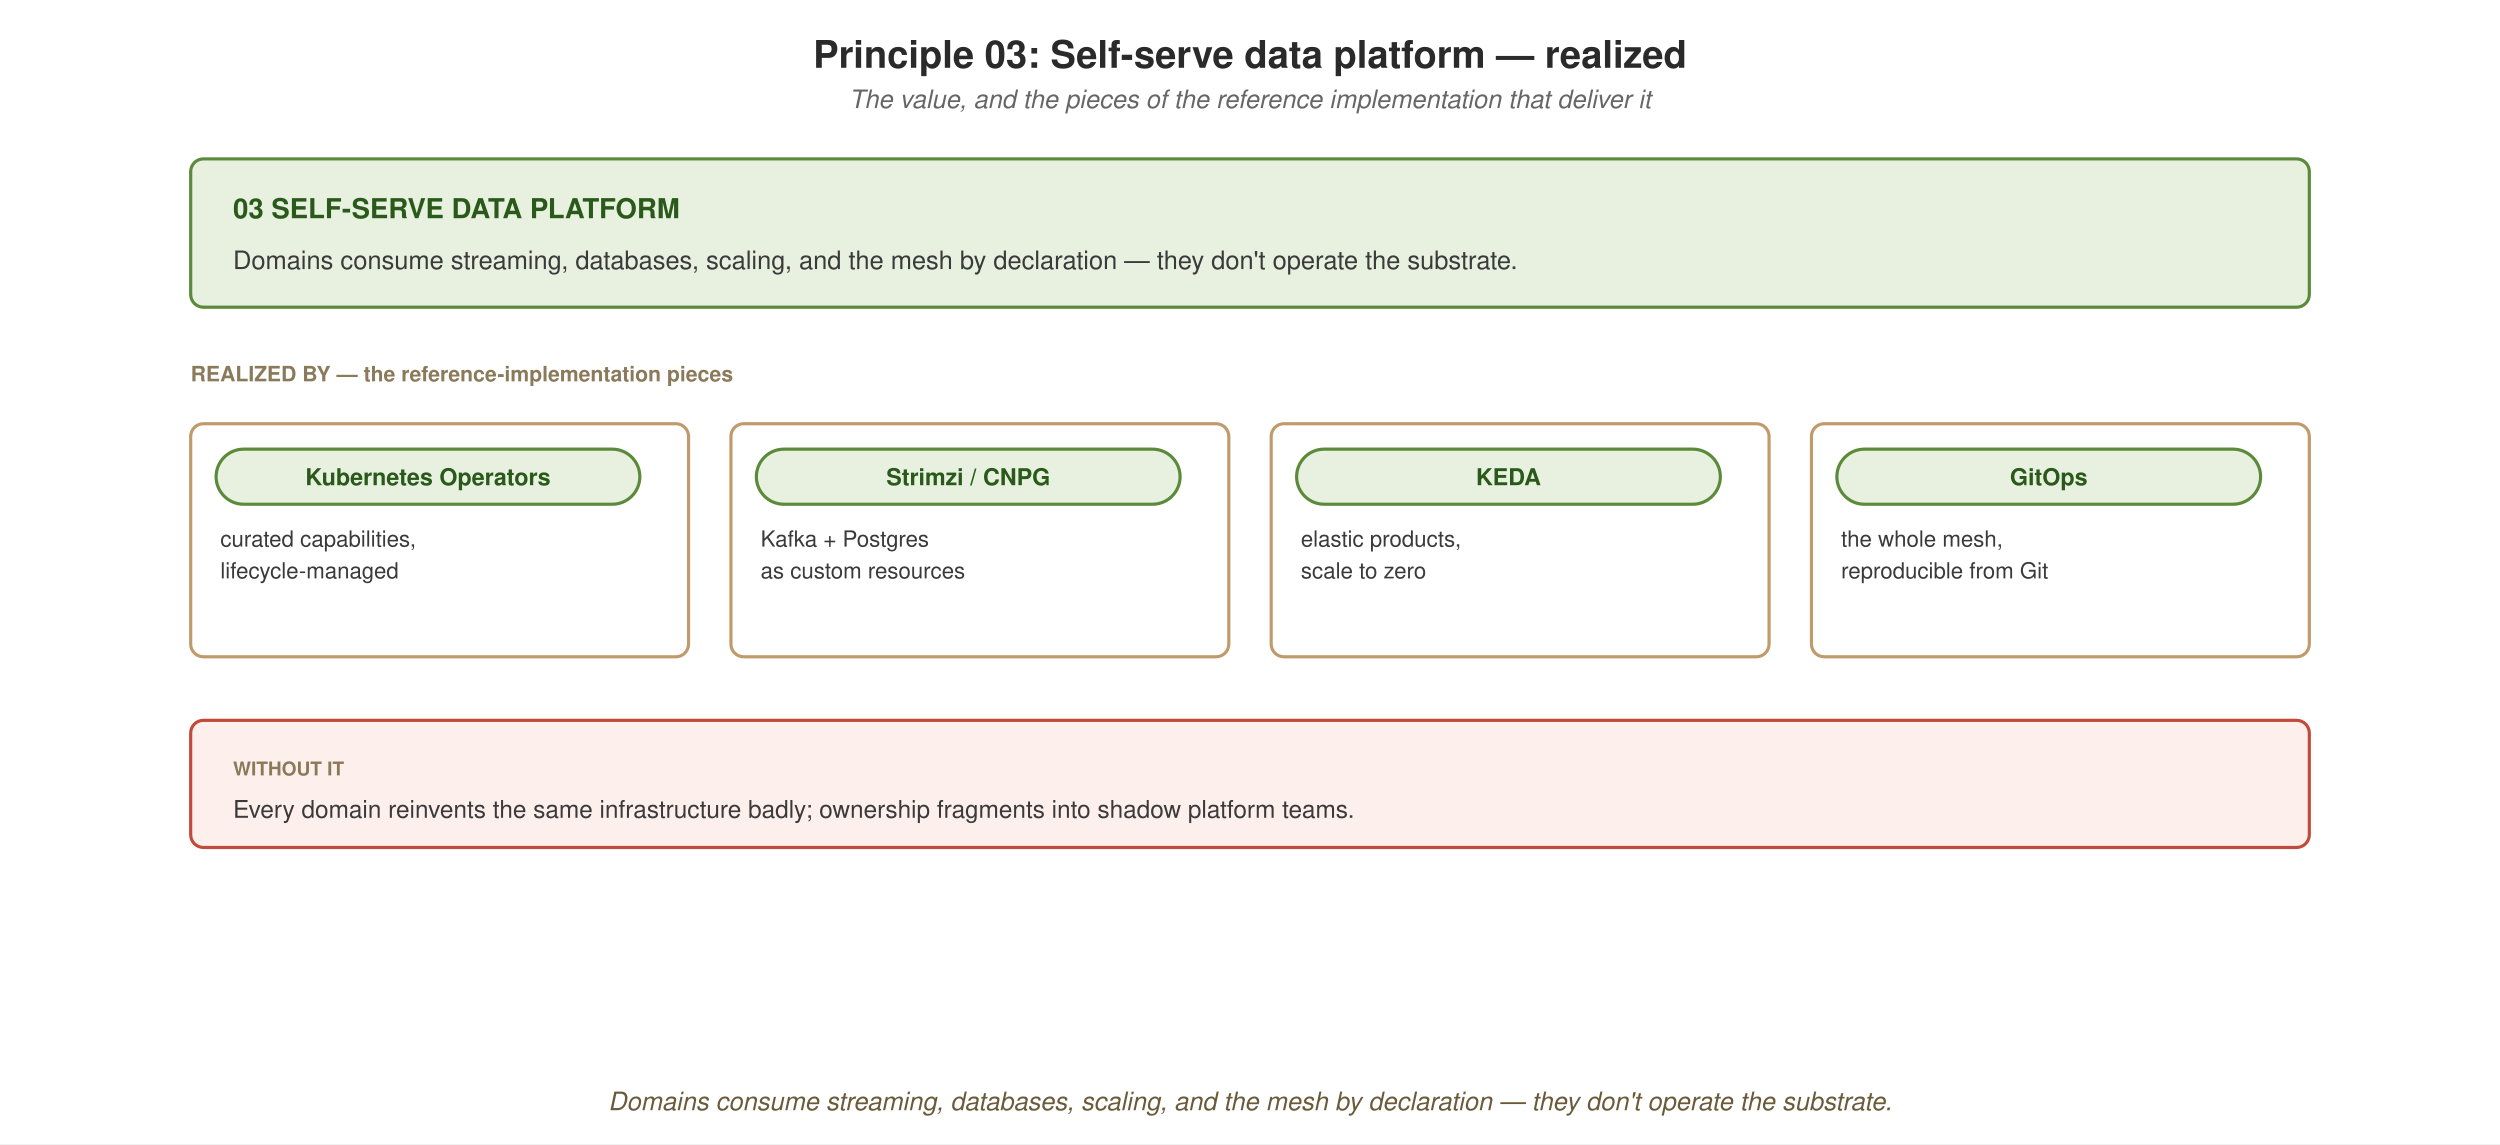
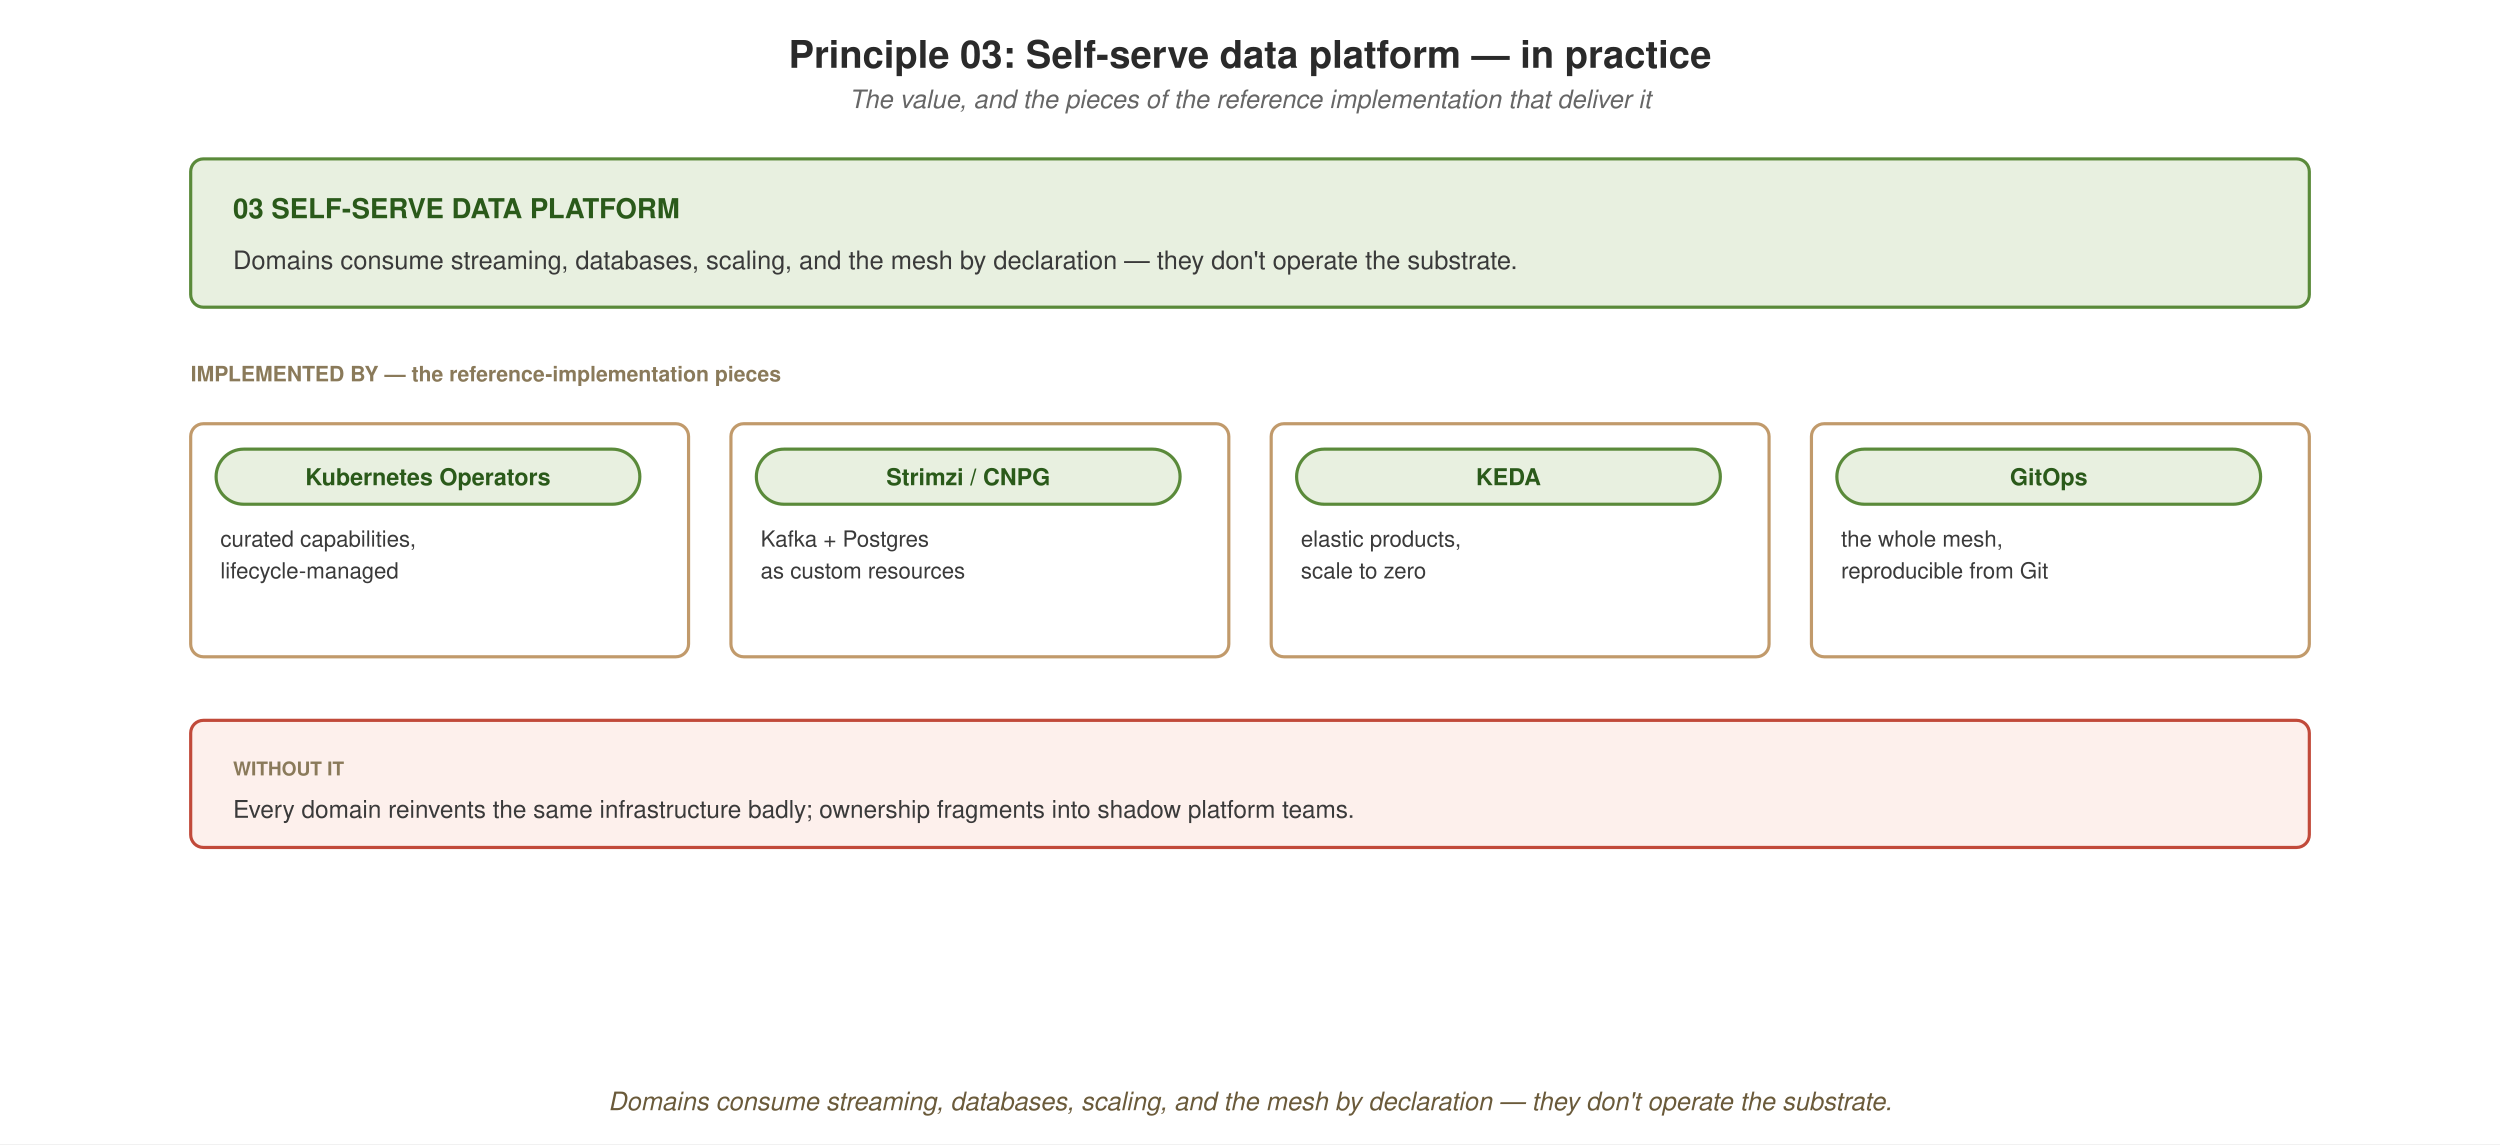
<svg xmlns="http://www.w3.org/2000/svg" viewBox="0 0 1180 540" font-family="Helvetica, -apple-system, 'Segoe UI', Roboto, sans-serif">
  <rect x="0" y="0" width="1180" height="540" fill="#ffffff" />
  <defs>
    <marker id="arr" viewBox="0 0 10 10" refX="9" refY="5" markerWidth="7" markerHeight="7" orient="auto-start-reverse">
      <path d="M0,0 L10,5 L0,10 z" fill="#5a5a5a" />
    </marker>
    <marker id="arrR" viewBox="0 0 10 10" refX="9" refY="5" markerWidth="7" markerHeight="7" orient="auto-start-reverse">
      <path d="M0,0 L10,5 L0,10 z" fill="#c14a3a" />
    </marker>
    <marker id="arrB" viewBox="0 0 10 10" refX="9" refY="5" markerWidth="7" markerHeight="7" orient="auto-start-reverse">
      <path d="M0,0 L10,5 L0,10 z" fill="#2c5aa0" />
    </marker>
    <marker id="arrG" viewBox="0 0 10 10" refX="9" refY="5" markerWidth="7" markerHeight="7" orient="auto-start-reverse">
      <path d="M0,0 L10,5 L0,10 z" fill="#5a8a3a" />
    </marker>
  </defs>
-   <text x="590" y="32" font-size="18" fill="#2a2a2a" text-anchor="middle" font-weight="700">Principle 03: Self-serve data platform — realized</text>
+   <text x="590" y="32" font-size="18" fill="#2a2a2a" text-anchor="middle" font-weight="700">Principle 03: Self-serve data platform — in practice</text>
  <text x="590" y="51" font-size="12" fill="#666666" text-anchor="middle" font-style="italic">The value, and the pieces of the reference implementation that deliver it</text>
  <rect x="90" y="75" width="1000" height="70" fill="#e8f0e0" stroke="#5a8a3a" stroke-width="1.5" rx="6" />
  <text x="110" y="103" font-size="13" fill="#2a5a1a" text-anchor="start" font-weight="700">03  SELF-SERVE DATA PLATFORM</text>
  <text x="110" y="127" font-size="12" fill="#3a3a3a" text-anchor="start">Domains consume streaming, databases, scaling, and the mesh by declaration — they don't operate the substrate.</text>
-   <text x="90" y="180" font-size="10" fill="#8a7a5a" text-anchor="start" font-weight="600">REALIZED BY — the reference-implementation pieces</text>
+   <text x="90" y="180" font-size="10" fill="#8a7a5a" text-anchor="start" font-weight="600">IMPLEMENTED BY — the reference-implementation pieces</text>
  <rect x="90" y="200" width="235" height="110" fill="#ffffff" stroke="#c19a6b" stroke-width="1.5" rx="6" />
  <rect x="102" y="212" width="200" height="26" fill="#e8f0e0" stroke="#5a8a3a" stroke-width="1.5" rx="13" />
  <text x="202" y="229" font-size="11" fill="#2a5a1a" text-anchor="middle" font-weight="700">Kubernetes Operators</text>
  <text x="104" y="258" font-size="10.5" fill="#3a3a3a" text-anchor="start">curated capabilities,</text>
  <text x="104" y="273" font-size="10.5" fill="#3a3a3a" text-anchor="start">lifecycle-managed</text>
  <rect x="345" y="200" width="235" height="110" fill="#ffffff" stroke="#c19a6b" stroke-width="1.5" rx="6" />
  <rect x="357" y="212" width="200" height="26" fill="#e8f0e0" stroke="#5a8a3a" stroke-width="1.5" rx="13" />
  <text x="457" y="229" font-size="11" fill="#2a5a1a" text-anchor="middle" font-weight="700">Strimzi / CNPG</text>
  <text x="359" y="258" font-size="10.5" fill="#3a3a3a" text-anchor="start">Kafka + Postgres</text>
  <text x="359" y="273" font-size="10.5" fill="#3a3a3a" text-anchor="start">as custom resources</text>
  <rect x="600" y="200" width="235" height="110" fill="#ffffff" stroke="#c19a6b" stroke-width="1.5" rx="6" />
  <rect x="612" y="212" width="200" height="26" fill="#e8f0e0" stroke="#5a8a3a" stroke-width="1.5" rx="13" />
  <text x="712" y="229" font-size="11" fill="#2a5a1a" text-anchor="middle" font-weight="700">KEDA</text>
  <text x="614" y="258" font-size="10.5" fill="#3a3a3a" text-anchor="start">elastic products,</text>
  <text x="614" y="273" font-size="10.5" fill="#3a3a3a" text-anchor="start">scale to zero</text>
  <rect x="855" y="200" width="235" height="110" fill="#ffffff" stroke="#c19a6b" stroke-width="1.5" rx="6" />
  <rect x="867" y="212" width="200" height="26" fill="#e8f0e0" stroke="#5a8a3a" stroke-width="1.5" rx="13" />
  <text x="967" y="229" font-size="11" fill="#2a5a1a" text-anchor="middle" font-weight="700">GitOps</text>
  <text x="869" y="258" font-size="10.5" fill="#3a3a3a" text-anchor="start">the whole mesh,</text>
  <text x="869" y="273" font-size="10.5" fill="#3a3a3a" text-anchor="start">reproducible from Git</text>
  <rect x="90" y="340" width="1000" height="60" fill="#fdf0ec" stroke="#c14a3a" stroke-width="1.5" rx="6" />
  <text x="110" y="366" font-size="9" fill="#8a7a5a" text-anchor="start" font-weight="600">WITHOUT IT</text>
  <text x="110" y="386" font-size="11.5" fill="#3a3a3a" text-anchor="start">Every domain reinvents the same infrastructure badly; ownership fragments into shadow platform teams.</text>
  <text x="590" y="524" font-size="12" fill="#6a5a3a" text-anchor="middle" font-style="italic">Domains consume streaming, databases, scaling, and the mesh by declaration — they don't operate the substrate.</text>
</svg>
